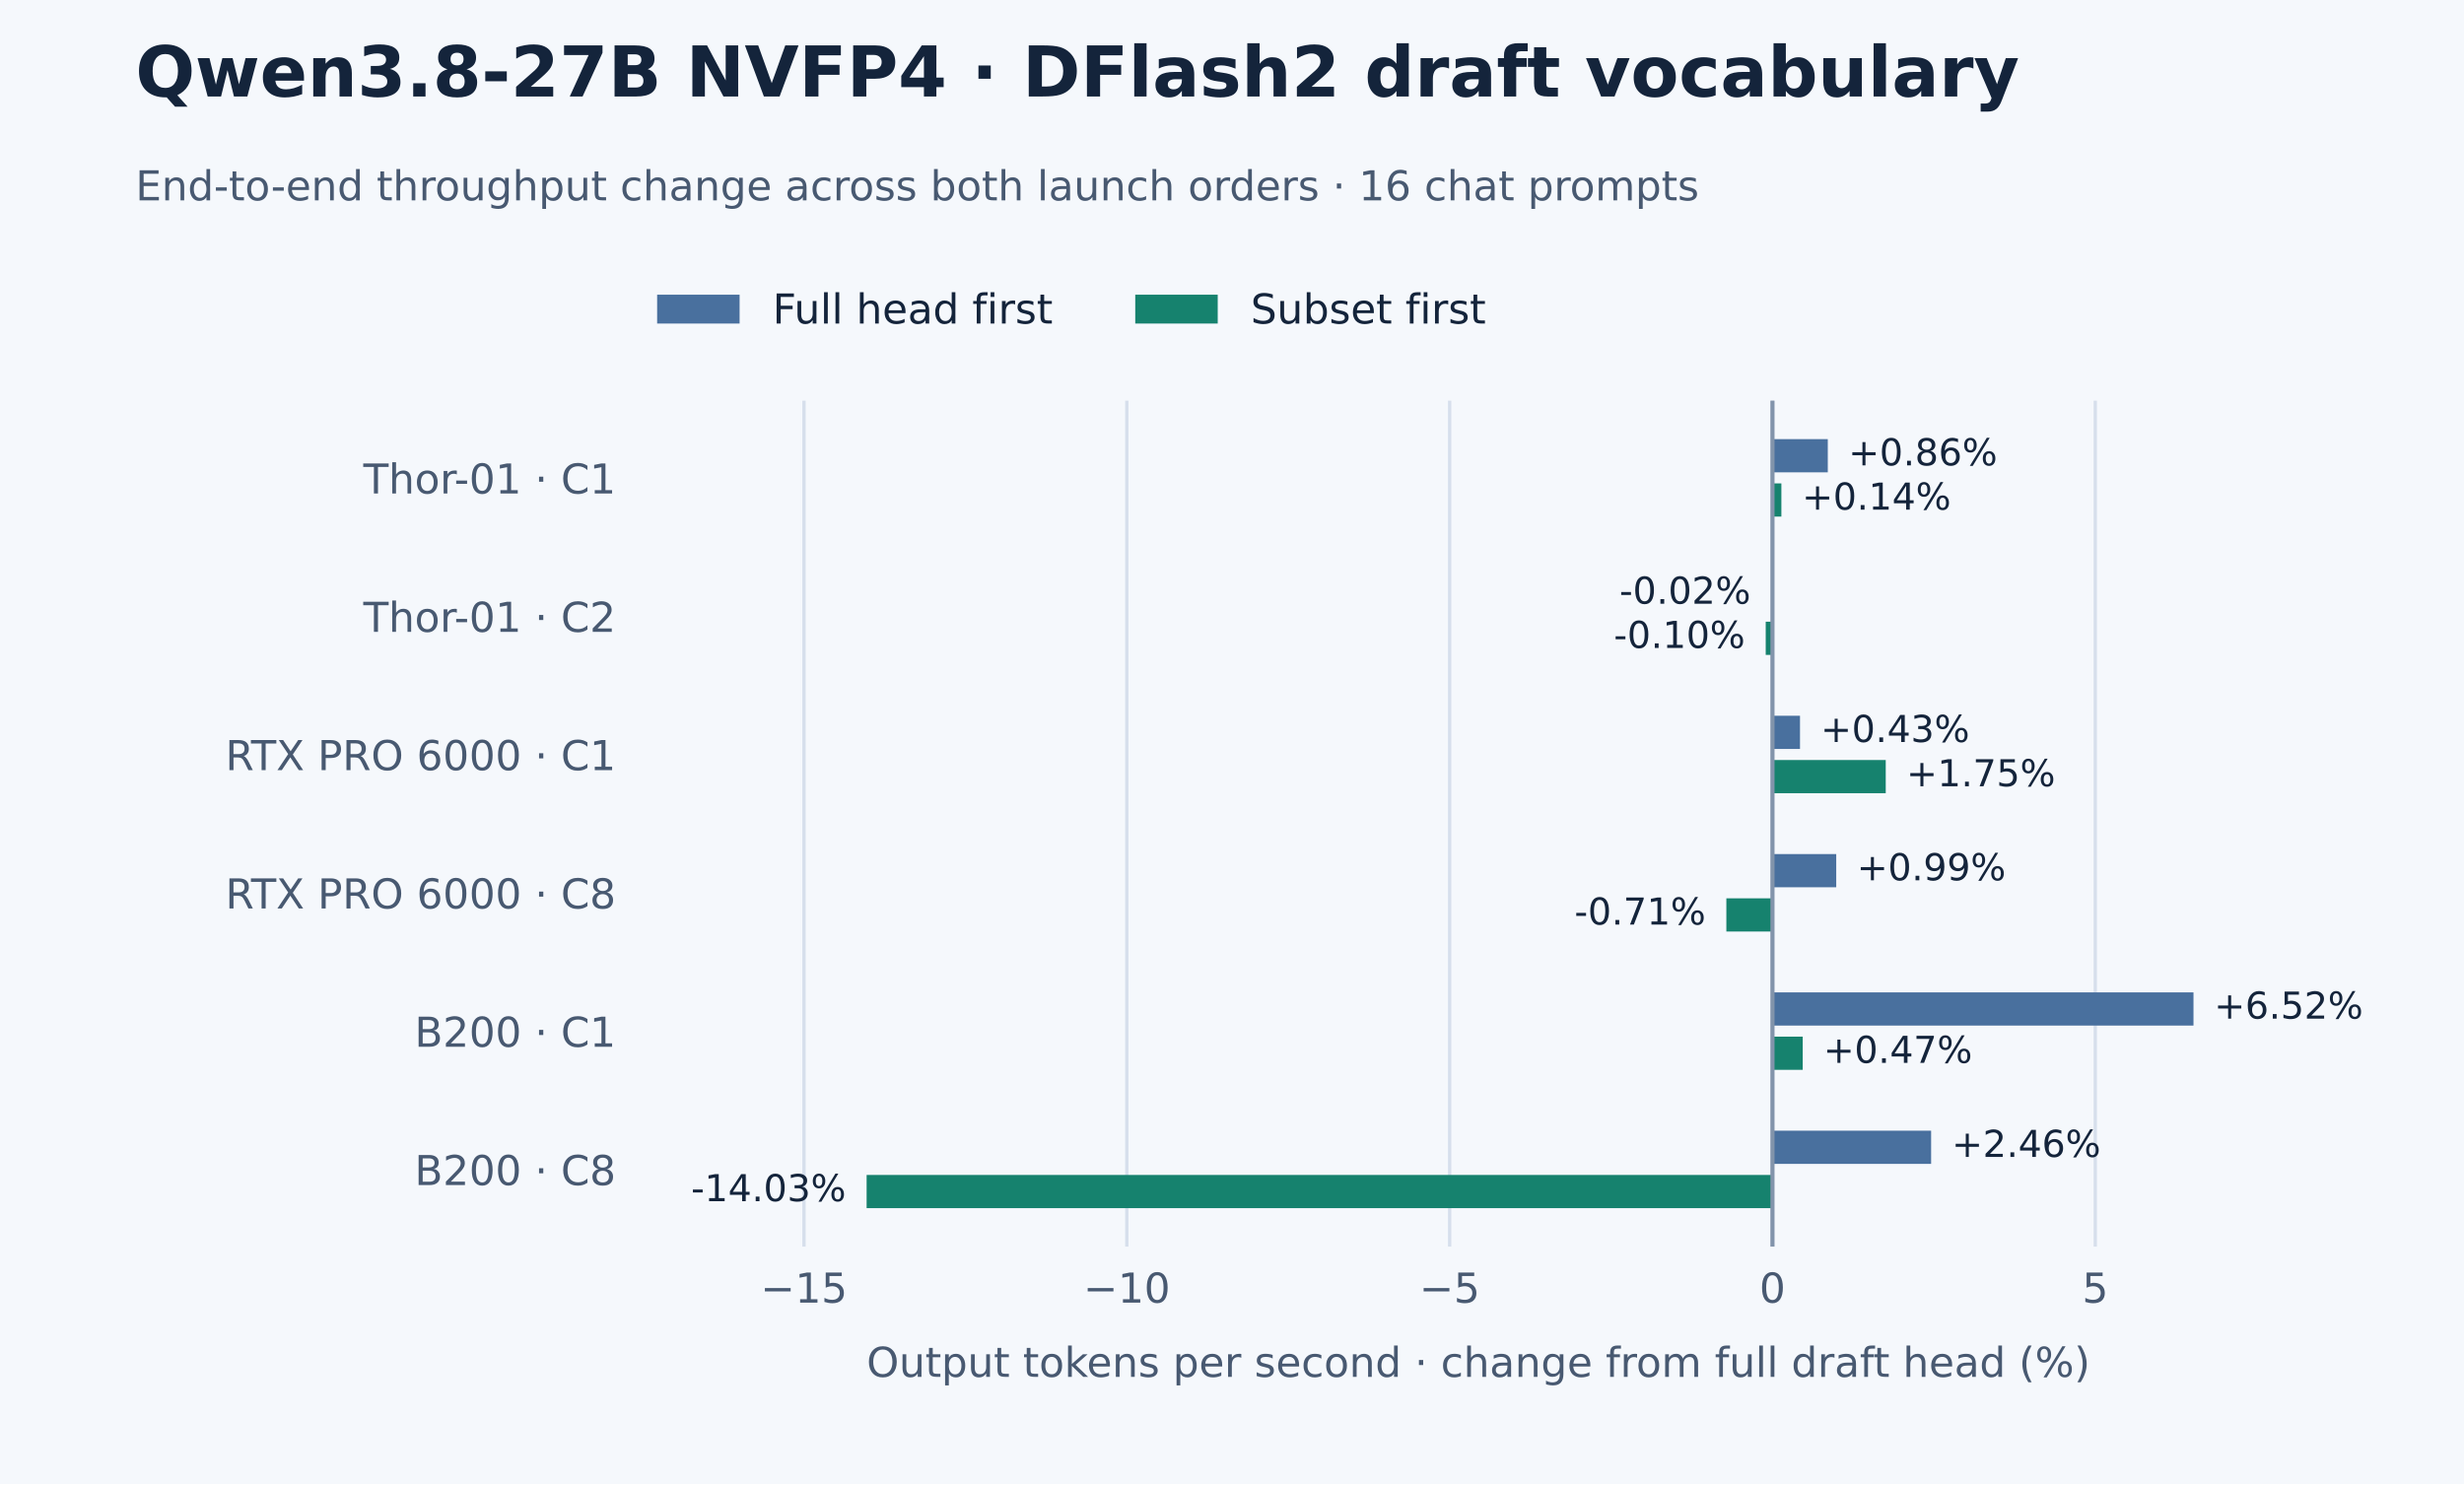
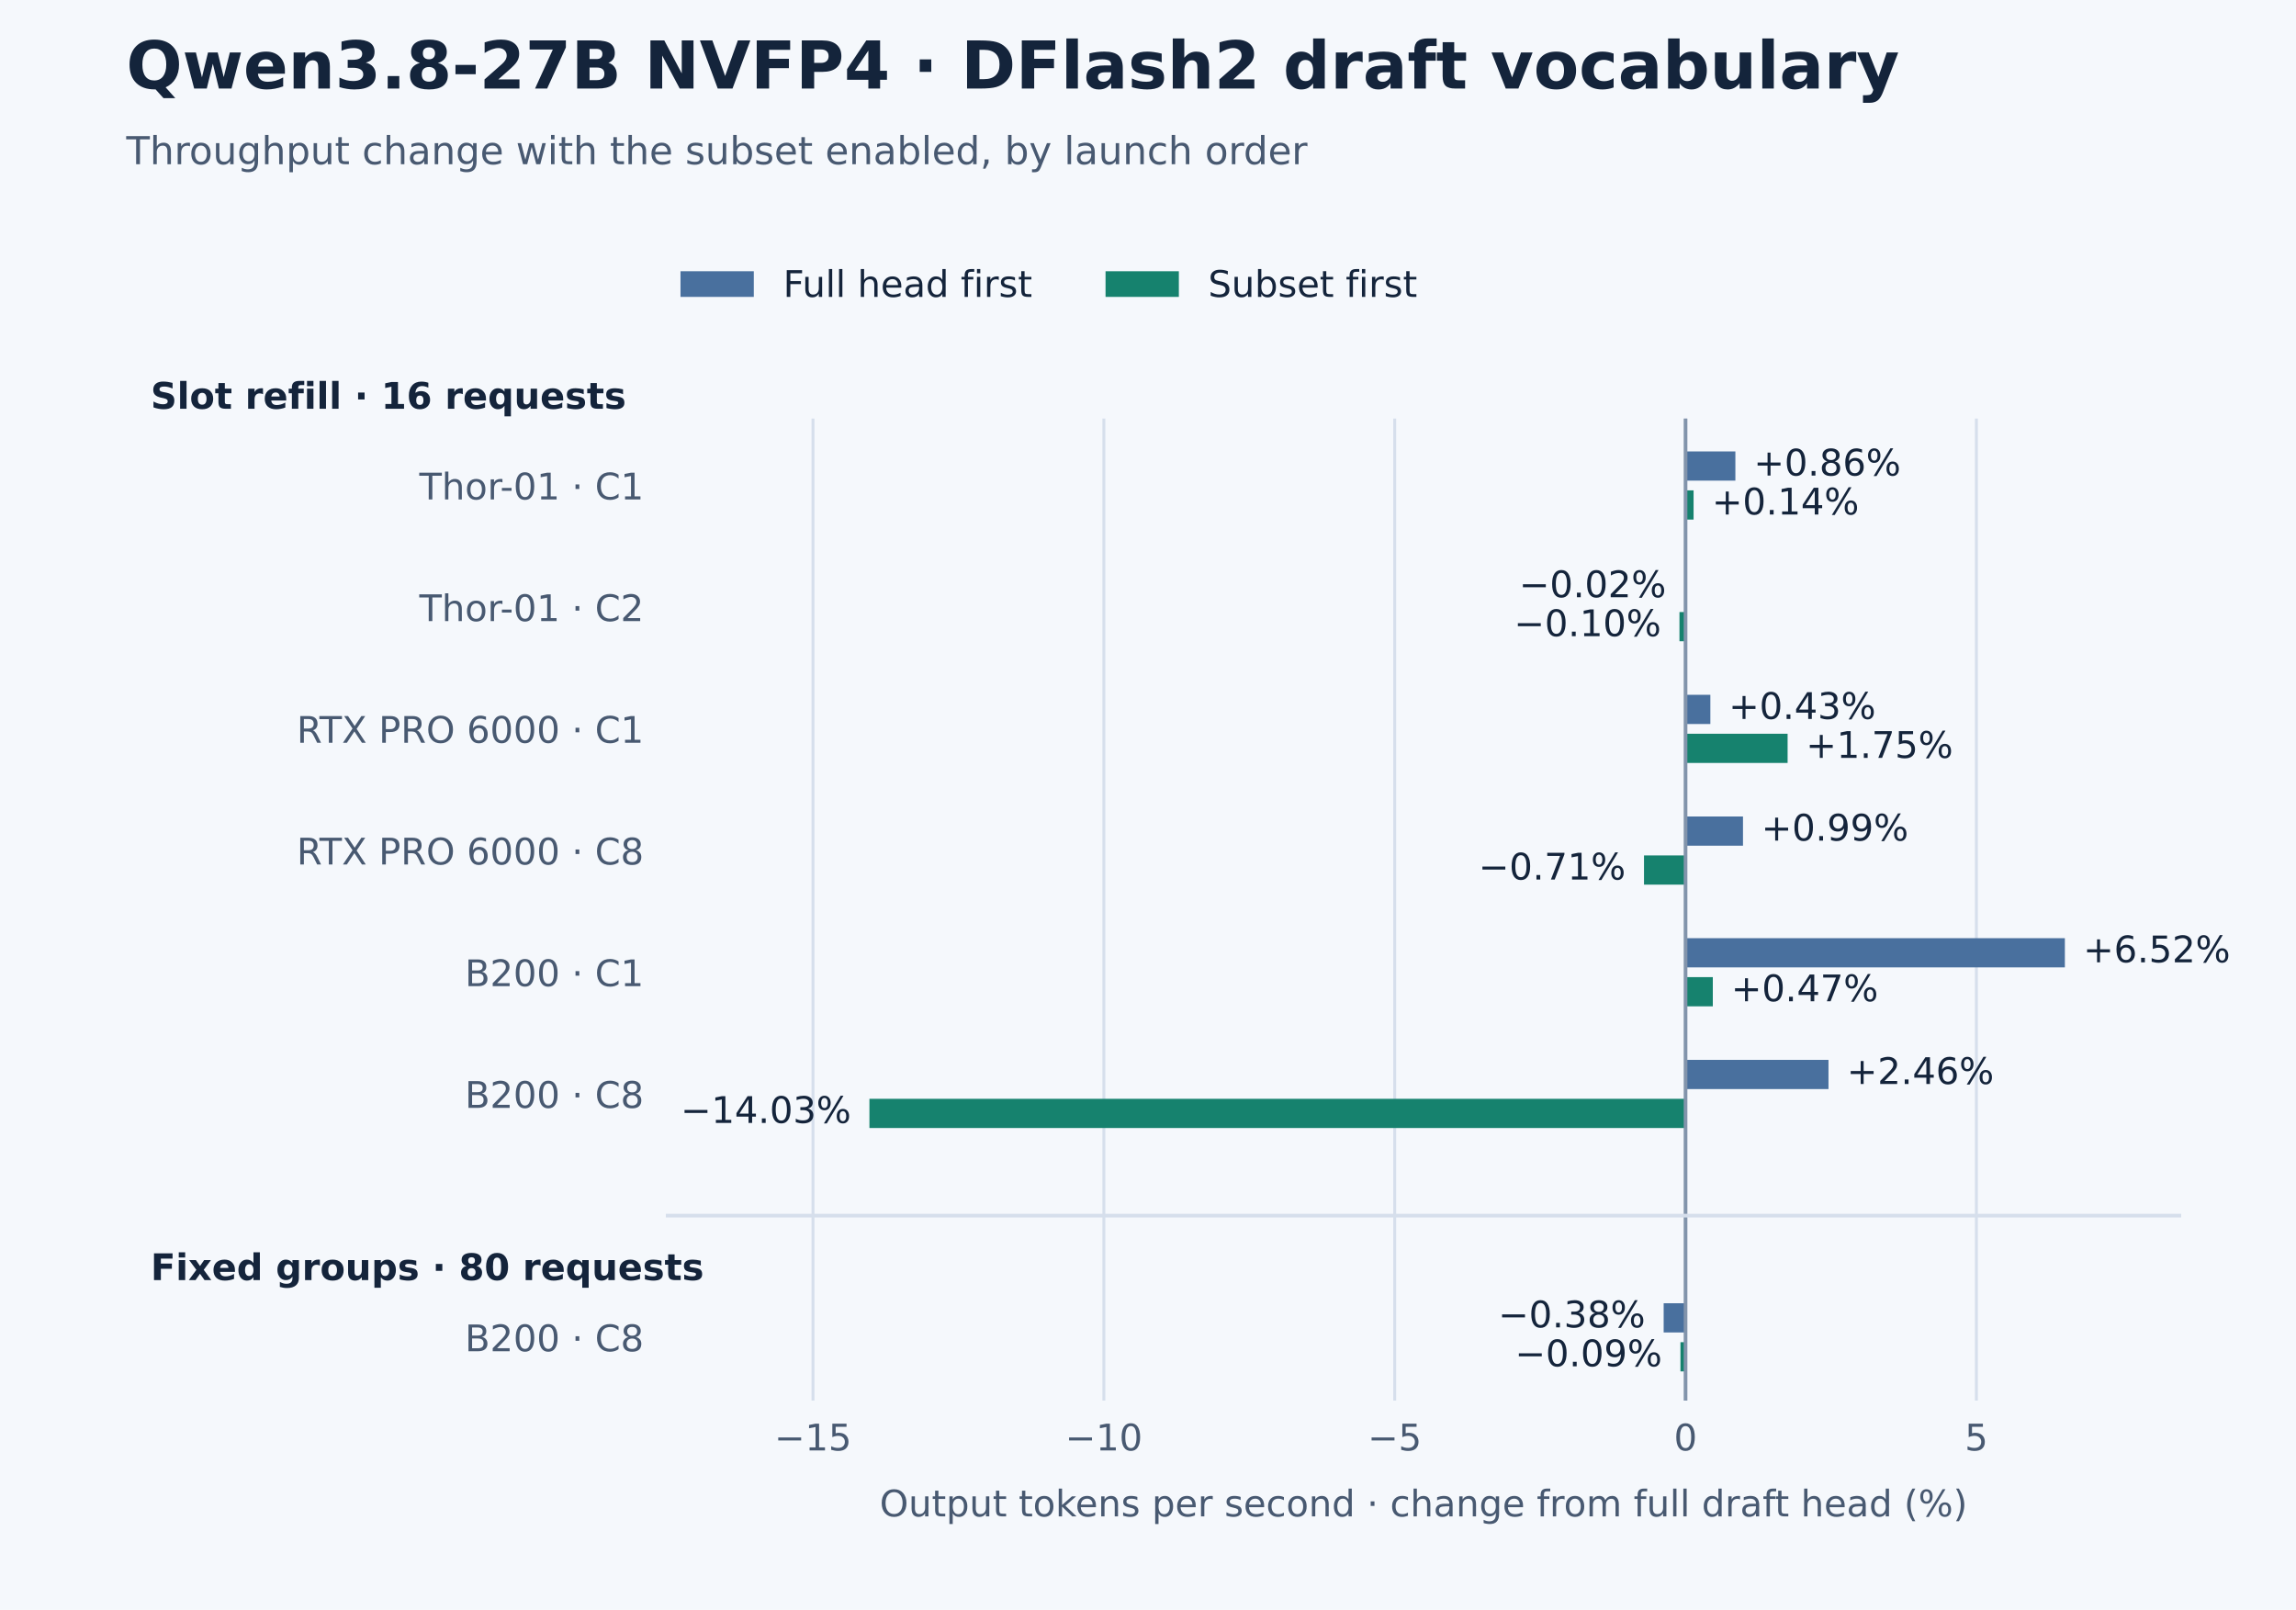
- <svg xmlns="http://www.w3.org/2000/svg" width="597.6pt" height="360pt" viewBox="0 0 597.6 360" version="1.1">
+ <svg xmlns="http://www.w3.org/2000/svg" width="626.4pt" height="439.2pt" viewBox="0 0 626.4 439.2" version="1.1">
  <defs>
    <style type="text/css">*{stroke-linejoin: round; stroke-linecap: butt}</style>
  </defs>
  <g id="figure_1">
    <g id="patch_1">
-       <path d="M 0 360 L 597.6 360 L 597.6 0 L 0 0 z " style="fill: #f5f8fc" />
+       <path d="M 0 439.2 L 626.4 439.2 L 626.4 0 L 0 0 z " style="fill: #f5f8fc" />
    </g>
    <g id="axes_1">
      <g id="patch_2">
-         <path d="M 155.376 302.4 L 561.744 302.4 L 561.744 97.2 L 155.376 97.2 z " style="fill: #f5f8fc" />
+         <path d="M 181.656 382.104 L 595.08 382.104 L 595.08 114.192 L 181.656 114.192 z " style="fill: #f5f8fc" />
      </g>
      <g id="matplotlib.axis_1">
        <g id="xtick_1">
          <g id="line2d_1">
-             <path d="M 194.996 302.4 L 194.996 97.2 " clip-path="url(#p93ca3b815f)" style="fill: none; stroke: #d6dfec; stroke-width: 0.8; stroke-linecap: square" />
+             <path d="M 221.81 382.104 L 221.81 114.192 " clip-path="url(#pb8463d38f6)" style="fill: none; stroke: #d6dfec; stroke-width: 0.8; stroke-linecap: square" />
          </g>
          <g id="line2d_2" />
          <g id="text_1">
-             <text style="font-size: 10px; font-family: 'DejaVu Sans'; text-anchor: middle; fill: #485971" x="194.996" y="315.998" transform="rotate(-0 194.9964 315.9977)">−15</text>
+             <text style="font-size: 10px; font-family: 'DejaVu Sans'; text-anchor: middle; fill: #485971" x="221.81" y="395.702" transform="rotate(-0 221.8096 395.7017)">−15</text>
          </g>
        </g>
        <g id="xtick_2">
          <g id="line2d_3">
-             <path d="M 273.291 302.4 L 273.291 97.2 " clip-path="url(#p93ca3b815f)" style="fill: none; stroke: #d6dfec; stroke-width: 0.8; stroke-linecap: square" />
+             <path d="M 301.158 382.104 L 301.158 114.192 " clip-path="url(#pb8463d38f6)" style="fill: none; stroke: #d6dfec; stroke-width: 0.8; stroke-linecap: square" />
          </g>
          <g id="line2d_4" />
          <g id="text_2">
-             <text style="font-size: 10px; font-family: 'DejaVu Sans'; text-anchor: middle; fill: #485971" x="273.291" y="315.998" transform="rotate(-0 273.2913 315.9977)">−10</text>
+             <text style="font-size: 10px; font-family: 'DejaVu Sans'; text-anchor: middle; fill: #485971" x="301.158" y="395.702" transform="rotate(-0 301.1582 395.7017)">−10</text>
          </g>
        </g>
        <g id="xtick_3">
          <g id="line2d_5">
-             <path d="M 351.586 302.4 L 351.586 97.2 " clip-path="url(#p93ca3b815f)" style="fill: none; stroke: #d6dfec; stroke-width: 0.8; stroke-linecap: square" />
+             <path d="M 380.507 382.104 L 380.507 114.192 " clip-path="url(#pb8463d38f6)" style="fill: none; stroke: #d6dfec; stroke-width: 0.8; stroke-linecap: square" />
          </g>
          <g id="line2d_6" />
          <g id="text_3">
-             <text style="font-size: 10px; font-family: 'DejaVu Sans'; text-anchor: middle; fill: #485971" x="351.586" y="315.998" transform="rotate(-0 351.5862 315.9977)">−5</text>
+             <text style="font-size: 10px; font-family: 'DejaVu Sans'; text-anchor: middle; fill: #485971" x="380.507" y="395.702" transform="rotate(-0 380.5068 395.7017)">−5</text>
          </g>
        </g>
        <g id="xtick_4">
          <g id="line2d_7">
-             <path d="M 429.881 302.4 L 429.881 97.2 " clip-path="url(#p93ca3b815f)" style="fill: none; stroke: #d6dfec; stroke-width: 0.8; stroke-linecap: square" />
+             <path d="M 459.855 382.104 L 459.855 114.192 " clip-path="url(#pb8463d38f6)" style="fill: none; stroke: #d6dfec; stroke-width: 0.8; stroke-linecap: square" />
          </g>
          <g id="line2d_8" />
          <g id="text_4">
-             <text style="font-size: 10px; font-family: 'DejaVu Sans'; text-anchor: middle; fill: #485971" x="429.881" y="315.998" transform="rotate(-0 429.8811 315.9977)">0</text>
+             <text style="font-size: 10px; font-family: 'DejaVu Sans'; text-anchor: middle; fill: #485971" x="459.855" y="395.702" transform="rotate(-0 459.8555 395.7017)">0</text>
          </g>
        </g>
        <g id="xtick_5">
          <g id="line2d_9">
-             <path d="M 508.176 302.4 L 508.176 97.2 " clip-path="url(#p93ca3b815f)" style="fill: none; stroke: #d6dfec; stroke-width: 0.8; stroke-linecap: square" />
+             <path d="M 539.204 382.104 L 539.204 114.192 " clip-path="url(#pb8463d38f6)" style="fill: none; stroke: #d6dfec; stroke-width: 0.8; stroke-linecap: square" />
          </g>
          <g id="line2d_10" />
          <g id="text_5">
-             <text style="font-size: 10px; font-family: 'DejaVu Sans'; text-anchor: middle; fill: #485971" x="508.176" y="315.998" transform="rotate(-0 508.176 315.9977)">5</text>
+             <text style="font-size: 10px; font-family: 'DejaVu Sans'; text-anchor: middle; fill: #485971" x="539.204" y="395.702" transform="rotate(-0 539.2041 395.7017)">5</text>
          </g>
        </g>
        <g id="text_6">
-           <text style="font-size: 10px; font-family: 'DejaVu Sans'; text-anchor: middle; fill: #485971" x="358.56" y="333.998" transform="rotate(-0 358.56 333.9984)">Output tokens per second · change from full draft head (%)</text>
+           <text style="font-size: 10px; font-family: 'DejaVu Sans'; text-anchor: middle; fill: #485971" x="388.368" y="413.702" transform="rotate(-0 388.368 413.7024)">Output tokens per second · change from full draft head (%)</text>
        </g>
      </g>
      <g id="matplotlib.axis_2">
        <g id="ytick_1">
          <g id="line2d_11" />
          <g id="text_7">
-             <text style="font-size: 10px; font-family: 'DejaVu Sans'; text-anchor: end; fill: #485971" x="149.376" y="119.721" transform="rotate(-0 149.376 119.7209)">Thor-01 · C1</text>
+             <text style="font-size: 10px; font-family: 'DejaVu Sans'; text-anchor: end; fill: #485971" x="175.656" y="136.25" transform="rotate(-0 175.656 136.2504)">Thor-01 · C1</text>
          </g>
        </g>
        <g id="ytick_2">
          <g id="line2d_12" />
          <g id="text_8">
-             <text style="font-size: 10px; font-family: 'DejaVu Sans'; text-anchor: end; fill: #485971" x="149.376" y="153.272" transform="rotate(-0 149.376 153.2722)">Thor-01 · C2</text>
+             <text style="font-size: 10px; font-family: 'DejaVu Sans'; text-anchor: end; fill: #485971" x="175.656" y="169.449" transform="rotate(-0 175.656 169.4489)">Thor-01 · C2</text>
          </g>
        </g>
        <g id="ytick_3">
          <g id="line2d_13" />
          <g id="text_9">
-             <text style="font-size: 10px; font-family: 'DejaVu Sans'; text-anchor: end; fill: #485971" x="149.376" y="186.823" transform="rotate(-0 149.376 186.8232)">RTX PRO 6000 · C1</text>
+             <text style="font-size: 10px; font-family: 'DejaVu Sans'; text-anchor: end; fill: #485971" x="175.656" y="202.647" transform="rotate(-0 175.656 202.647)">RTX PRO 6000 · C1</text>
          </g>
        </g>
        <g id="ytick_4">
          <g id="line2d_14" />
          <g id="text_10">
-             <text style="font-size: 10px; font-family: 'DejaVu Sans'; text-anchor: end; fill: #485971" x="149.376" y="220.374" transform="rotate(-0 149.376 220.3745)">RTX PRO 6000 · C8</text>
+             <text style="font-size: 10px; font-family: 'DejaVu Sans'; text-anchor: end; fill: #485971" x="175.656" y="235.846" transform="rotate(-0 175.656 235.8455)">RTX PRO 6000 · C8</text>
          </g>
        </g>
        <g id="ytick_5">
          <g id="line2d_15" />
          <g id="text_11">
-             <text style="font-size: 10px; font-family: 'DejaVu Sans'; text-anchor: end; fill: #485971" x="149.376" y="253.926" transform="rotate(-0 149.376 253.9258)">B200 · C1</text>
+             <text style="font-size: 10px; font-family: 'DejaVu Sans'; text-anchor: end; fill: #485971" x="175.656" y="269.044" transform="rotate(-0 175.656 269.0441)">B200 · C1</text>
          </g>
        </g>
        <g id="ytick_6">
          <g id="line2d_16" />
          <g id="text_12">
-             <text style="font-size: 10px; font-family: 'DejaVu Sans'; text-anchor: end; fill: #485971" x="149.376" y="287.477" transform="rotate(-0 149.376 287.4772)">B200 · C8</text>
+             <text style="font-size: 10px; font-family: 'DejaVu Sans'; text-anchor: end; fill: #485971" x="175.656" y="302.243" transform="rotate(-0 175.656 302.2426)">B200 · C8</text>
+           </g>
+         </g>
+         <g id="ytick_7">
+           <g id="line2d_17" />
+           <g id="text_13">
+             <text style="font-size: 10px; font-family: 'DejaVu Sans'; text-anchor: end; fill: #485971" x="175.656" y="368.64" transform="rotate(-0 175.656 368.6396)">B200 · C8</text>
          </g>
        </g>
      </g>
      <g id="patch_3">
-         <path d="M 429.881 106.527 L 443.296 106.527 L 443.296 114.58 L 429.881 114.58 z " clip-path="url(#p93ca3b815f)" style="fill: #49709e" />
+         <path d="M 459.855 123.156 L 473.45 123.156 L 473.45 131.123 L 459.855 131.123 z " clip-path="url(#pb8463d38f6)" style="fill: #49709e" />
      </g>
      <g id="patch_4">
-         <path d="M 429.881 140.079 L 429.598 140.079 L 429.598 148.131 L 429.881 148.131 z " clip-path="url(#p93ca3b815f)" style="fill: #49709e" />
+         <path d="M 459.855 156.354 L 459.568 156.354 L 459.568 164.322 L 459.855 164.322 z " clip-path="url(#pb8463d38f6)" style="fill: #49709e" />
      </g>
      <g id="patch_5">
-         <path d="M 429.881 173.63 L 436.559 173.63 L 436.559 181.682 L 429.881 181.682 z " clip-path="url(#p93ca3b815f)" style="fill: #49709e" />
+         <path d="M 459.855 189.553 L 466.623 189.553 L 466.623 197.52 L 459.855 197.52 z " clip-path="url(#pb8463d38f6)" style="fill: #49709e" />
      </g>
      <g id="patch_6">
-         <path d="M 429.881 207.181 L 445.345 207.181 L 445.345 215.234 L 429.881 215.234 z " clip-path="url(#p93ca3b815f)" style="fill: #49709e" />
+         <path d="M 459.855 222.751 L 475.528 222.751 L 475.528 230.719 L 459.855 230.719 z " clip-path="url(#pb8463d38f6)" style="fill: #49709e" />
      </g>
      <g id="patch_7">
-         <path d="M 429.881 240.733 L 531.992 240.733 L 531.992 248.785 L 429.881 248.785 z " clip-path="url(#p93ca3b815f)" style="fill: #49709e" />
+         <path d="M 459.855 255.95 L 563.341 255.95 L 563.341 263.917 L 459.855 263.917 z " clip-path="url(#pb8463d38f6)" style="fill: #49709e" />
      </g>
      <g id="patch_8">
-         <path d="M 429.881 274.284 L 468.359 274.284 L 468.359 282.336 L 429.881 282.336 z " clip-path="url(#p93ca3b815f)" style="fill: #49709e" />
+         <path d="M 459.855 289.148 L 498.851 289.148 L 498.851 297.116 L 459.855 297.116 z " clip-path="url(#pb8463d38f6)" style="fill: #49709e" />
      </g>
      <g id="patch_9">
-         <path d="M 429.881 117.264 L 432.042 117.264 L 432.042 125.316 L 429.881 125.316 z " clip-path="url(#p93ca3b815f)" style="fill: #16826e" />
+         <path d="M 459.855 355.545 L 453.884 355.545 L 453.884 363.513 L 459.855 363.513 z " clip-path="url(#pb8463d38f6)" style="fill: #49709e" />
      </g>
      <g id="patch_10">
-         <path d="M 429.881 150.815 L 428.243 150.815 L 428.243 158.867 L 429.881 158.867 z " clip-path="url(#p93ca3b815f)" style="fill: #16826e" />
+         <path d="M 459.855 133.779 L 462.046 133.779 L 462.046 141.747 L 459.855 141.747 z " clip-path="url(#pb8463d38f6)" style="fill: #16826e" />
      </g>
      <g id="patch_11">
-         <path d="M 429.881 184.366 L 457.353 184.366 L 457.353 192.419 L 429.881 192.419 z " clip-path="url(#p93ca3b815f)" style="fill: #16826e" />
+         <path d="M 459.855 166.978 L 458.195 166.978 L 458.195 174.945 L 459.855 174.945 z " clip-path="url(#pb8463d38f6)" style="fill: #16826e" />
      </g>
      <g id="patch_12">
-         <path d="M 429.881 217.918 L 418.698 217.918 L 418.698 225.97 L 429.881 225.97 z " clip-path="url(#p93ca3b815f)" style="fill: #16826e" />
+         <path d="M 459.855 200.176 L 487.697 200.176 L 487.697 208.144 L 459.855 208.144 z " clip-path="url(#pb8463d38f6)" style="fill: #16826e" />
      </g>
      <g id="patch_13">
-         <path d="M 429.881 251.469 L 437.22 251.469 L 437.22 259.521 L 429.881 259.521 z " clip-path="url(#p93ca3b815f)" style="fill: #16826e" />
+         <path d="M 459.855 233.375 L 448.522 233.375 L 448.522 241.342 L 459.855 241.342 z " clip-path="url(#pb8463d38f6)" style="fill: #16826e" />
      </g>
      <g id="patch_14">
-         <path d="M 429.881 285.02 L 210.182 285.02 L 210.182 293.073 L 429.881 293.073 z " clip-path="url(#p93ca3b815f)" style="fill: #16826e" />
-       </g>
-       <g id="line2d_17">
-         <path d="M 429.881 302.4 L 429.881 97.2 " clip-path="url(#p93ca3b815f)" style="fill: none; stroke: #8294ab; stroke-linecap: square" />
-       </g>
-       <g id="text_13">
-         <text style="font-size: 9px; font-family: 'DejaVu Sans'; text-anchor: start; fill: #14243b" x="448.296" y="112.891" transform="rotate(-0 448.2955 112.8913)">+0.86%</text>
+         <path d="M 459.855 266.573 L 467.294 266.573 L 467.294 274.541 L 459.855 274.541 z " clip-path="url(#pb8463d38f6)" style="fill: #16826e" />
+       </g>
+       <g id="patch_15">
+         <path d="M 459.855 299.772 L 237.2 299.772 L 237.2 307.739 L 459.855 307.739 z " clip-path="url(#pb8463d38f6)" style="fill: #16826e" />
+       </g>
+       <g id="patch_16">
+         <path d="M 459.855 366.169 L 458.463 366.169 L 458.463 374.136 L 459.855 374.136 z " clip-path="url(#pb8463d38f6)" style="fill: #16826e" />
+       </g>
+       <g id="line2d_18">
+         <path d="M 459.855 382.104 L 459.855 114.192 " clip-path="url(#pb8463d38f6)" style="fill: none; stroke: #8294ab; stroke-linecap: square" />
+       </g>
+       <g id="line2d_19">
+         <path d="M 181.656 331.642 L 595.08 331.642 " clip-path="url(#pb8463d38f6)" style="fill: none; stroke: #d6dfec; stroke-linecap: square" />
      </g>
      <g id="text_14">
-         <text style="font-size: 9px; font-family: 'DejaVu Sans'; text-anchor: end; fill: #14243b" x="424.598" y="146.443" transform="rotate(-0 424.5975 146.4427)">-0.02%</text>
+         <text style="font-size: 10px; font-family: 'DejaVu Sans'; text-anchor: start; fill: #14243b" x="478.45" y="129.737" transform="rotate(-0 478.4504 129.7371)">+0.86%</text>
      </g>
      <g id="text_15">
-         <text style="font-size: 9px; font-family: 'DejaVu Sans'; text-anchor: start; fill: #14243b" x="441.559" y="179.994" transform="rotate(-0 441.5592 179.994)">+0.43%</text>
+         <text style="font-size: 10px; font-family: 'DejaVu Sans'; text-anchor: end; fill: #14243b" x="454.568" y="162.936" transform="rotate(-0 454.5681 162.9356)">−0.02%</text>
      </g>
      <g id="text_16">
-         <text style="font-size: 9px; font-family: 'DejaVu Sans'; text-anchor: start; fill: #14243b" x="450.345" y="213.545" transform="rotate(-0 450.3454 213.5453)">+0.99%</text>
+         <text style="font-size: 10px; font-family: 'DejaVu Sans'; text-anchor: start; fill: #14243b" x="471.623" y="196.134" transform="rotate(-0 471.6235 196.1341)">+0.43%</text>
      </g>
      <g id="text_17">
-         <text style="font-size: 9px; font-family: 'DejaVu Sans'; text-anchor: start; fill: #14243b" x="536.992" y="247.097" transform="rotate(-0 536.9919 247.0967)">+6.52%</text>
+         <text style="font-size: 10px; font-family: 'DejaVu Sans'; text-anchor: start; fill: #14243b" x="480.528" y="229.333" transform="rotate(-0 480.5279 229.3326)">+0.99%</text>
      </g>
      <g id="text_18">
-         <text style="font-size: 9px; font-family: 'DejaVu Sans'; text-anchor: start; fill: #14243b" x="473.359" y="280.648" transform="rotate(-0 473.359 280.648)">+2.46%</text>
+         <text style="font-size: 10px; font-family: 'DejaVu Sans'; text-anchor: start; fill: #14243b" x="568.341" y="262.531" transform="rotate(-0 568.3406 262.5311)">+6.52%</text>
      </g>
      <g id="text_19">
-         <text style="font-size: 9px; font-family: 'DejaVu Sans'; text-anchor: start; fill: #14243b" x="437.042" y="123.628" transform="rotate(-0 437.0422 123.6278)">+0.14%</text>
+         <text style="font-size: 10px; font-family: 'DejaVu Sans'; text-anchor: start; fill: #14243b" x="503.851" y="295.73" transform="rotate(-0 503.8512 295.7296)">+2.46%</text>
      </g>
      <g id="text_20">
-         <text style="font-size: 9px; font-family: 'DejaVu Sans'; text-anchor: end; fill: #14243b" x="423.243" y="157.179" transform="rotate(-0 423.2425 157.1791)">-0.10%</text>
+         <text style="font-size: 10px; font-family: 'DejaVu Sans'; text-anchor: end; fill: #14243b" x="448.884" y="362.127" transform="rotate(-0 448.8841 362.1267)">−0.38%</text>
      </g>
      <g id="text_21">
-         <text style="font-size: 9px; font-family: 'DejaVu Sans'; text-anchor: start; fill: #14243b" x="462.353" y="190.73" transform="rotate(-0 462.353 190.7304)">+1.75%</text>
+         <text style="font-size: 10px; font-family: 'DejaVu Sans'; text-anchor: start; fill: #14243b" x="467.046" y="140.361" transform="rotate(-0 467.0456 140.3606)">+0.14%</text>
      </g>
      <g id="text_22">
-         <text style="font-size: 9px; font-family: 'DejaVu Sans'; text-anchor: end; fill: #14243b" x="413.698" y="224.282" transform="rotate(-0 413.6979 224.2818)">-0.71%</text>
+         <text style="font-size: 10px; font-family: 'DejaVu Sans'; text-anchor: end; fill: #14243b" x="453.195" y="173.559" transform="rotate(-0 453.1948 173.5591)">−0.10%</text>
      </g>
      <g id="text_23">
-         <text style="font-size: 9px; font-family: 'DejaVu Sans'; text-anchor: start; fill: #14243b" x="442.22" y="257.833" transform="rotate(-0 442.2204 257.8331)">+0.47%</text>
+         <text style="font-size: 10px; font-family: 'DejaVu Sans'; text-anchor: start; fill: #14243b" x="492.697" y="206.758" transform="rotate(-0 492.6971 206.7576)">+1.75%</text>
      </g>
      <g id="text_24">
-         <text style="font-size: 9px; font-family: 'DejaVu Sans'; text-anchor: end; fill: #14243b" x="205.182" y="291.384" transform="rotate(-0 205.1824 291.3845)">-14.03%</text>
+         <text style="font-size: 10px; font-family: 'DejaVu Sans'; text-anchor: end; fill: #14243b" x="443.522" y="239.956" transform="rotate(-0 443.5218 239.9561)">−0.71%</text>
+       </g>
+       <g id="text_25">
+         <text style="font-size: 10px; font-family: 'DejaVu Sans'; text-anchor: start; fill: #14243b" x="472.294" y="273.155" transform="rotate(-0 472.2936 273.1547)">+0.47%</text>
+       </g>
+       <g id="text_26">
+         <text style="font-size: 10px; font-family: 'DejaVu Sans'; text-anchor: end; fill: #14243b" x="232.2" y="306.353" transform="rotate(-0 232.2 306.3532)">−14.03%</text>
+       </g>
+       <g id="text_27">
+         <text style="font-size: 10px; font-family: 'DejaVu Sans'; text-anchor: end; fill: #14243b" x="453.463" y="372.75" transform="rotate(-0 453.4629 372.7502)">−0.09%</text>
+       </g>
+       <g id="text_28">
+         <text style="font-weight: 700; font-size: 10px; font-family: 'DejaVu Sans'; text-anchor: start; fill: #14243b" x="41.092" y="111.513" transform="rotate(-0 41.09184 111.5129)">Slot refill · 16 requests</text>
+       </g>
+       <g id="text_29">
+         <text style="font-weight: 700; font-size: 10px; font-family: 'DejaVu Sans'; text-anchor: start; fill: #14243b" x="41.092" y="349.237" transform="rotate(-0 41.09184 349.2375)">Fixed groups · 80 requests</text>
      </g>
      <g id="legend_1">
-         <g id="patch_15">
-           <path d="M 159.376 78.486 L 179.376 78.486 L 179.376 71.486 L 159.376 71.486 z " style="fill: #49709e" />
-         </g>
-         <g id="text_25">
-           <text style="font-size: 10px; font-family: 'DejaVu Sans'; text-anchor: start; fill: #14243b" x="187.376" y="78.486" transform="rotate(-0 187.376 78.48566)">Full head first</text>
-         </g>
-         <g id="patch_16">
-           <path d="M 275.337 78.486 L 295.337 78.486 L 295.337 71.486 L 275.337 71.486 z " style="fill: #16826e" />
-         </g>
-         <g id="text_26">
-           <text style="font-size: 10px; font-family: 'DejaVu Sans'; text-anchor: start; fill: #14243b" x="303.337" y="78.486" transform="rotate(-0 303.3369 78.48566)">Subset first</text>
-         </g>
-       </g>
-     </g>
-     <g id="text_27">
-       <text style="font-weight: 700; font-size: 17px; font-family: 'DejaVu Sans'; text-anchor: start; fill: #14243b" x="32.868" y="23.4" transform="rotate(-0 32.868 23.4)">Qwen3.8-27B NVFP4 · DFlash2 draft vocabulary</text>
-     </g>
-     <g id="text_28">
-       <text style="font-size: 10px; font-family: 'DejaVu Sans'; text-anchor: start; fill: #485971" x="32.868" y="48.6" transform="rotate(-0 32.868 48.6)">End-to-end throughput change across both launch orders · 16 chat prompts</text>
+         <g id="patch_17">
+           <path d="M 185.656 80.998 L 205.656 80.998 L 205.656 73.998 L 185.656 73.998 z " style="fill: #49709e" />
+         </g>
+         <g id="text_30">
+           <text style="font-size: 10px; font-family: 'DejaVu Sans'; text-anchor: start; fill: #14243b" x="213.656" y="80.998" transform="rotate(-0 213.656 80.99846)">Full head first</text>
+         </g>
+         <g id="patch_18">
+           <path d="M 301.617 80.998 L 321.617 80.998 L 321.617 73.998 L 301.617 73.998 z " style="fill: #16826e" />
+         </g>
+         <g id="text_31">
+           <text style="font-size: 10px; font-family: 'DejaVu Sans'; text-anchor: start; fill: #14243b" x="329.617" y="80.998" transform="rotate(-0 329.6169 80.99846)">Subset first</text>
+         </g>
+       </g>
+     </g>
+     <g id="text_32">
+       <text style="font-weight: 700; font-size: 18px; font-family: 'DejaVu Sans'; text-anchor: start; fill: #14243b" x="34.452" y="24.156" transform="rotate(-0 34.452 24.156)">Qwen3.8-27B NVFP4 · DFlash2 draft vocabulary</text>
+     </g>
+     <g id="text_33">
+       <text style="font-size: 10.5px; font-family: 'DejaVu Sans'; text-anchor: start; fill: #485971" x="34.452" y="44.798" transform="rotate(-0 34.452 44.7984)">Throughput change with the subset enabled, by launch order</text>
    </g>
  </g>
  <defs>
-     <clipPath id="p93ca3b815f">
-       <rect x="155.376" y="97.2" width="406.368" height="205.2" />
+     <clipPath id="pb8463d38f6">
+       <rect x="181.656" y="114.192" width="413.424" height="267.912" />
    </clipPath>
  </defs>
</svg>
